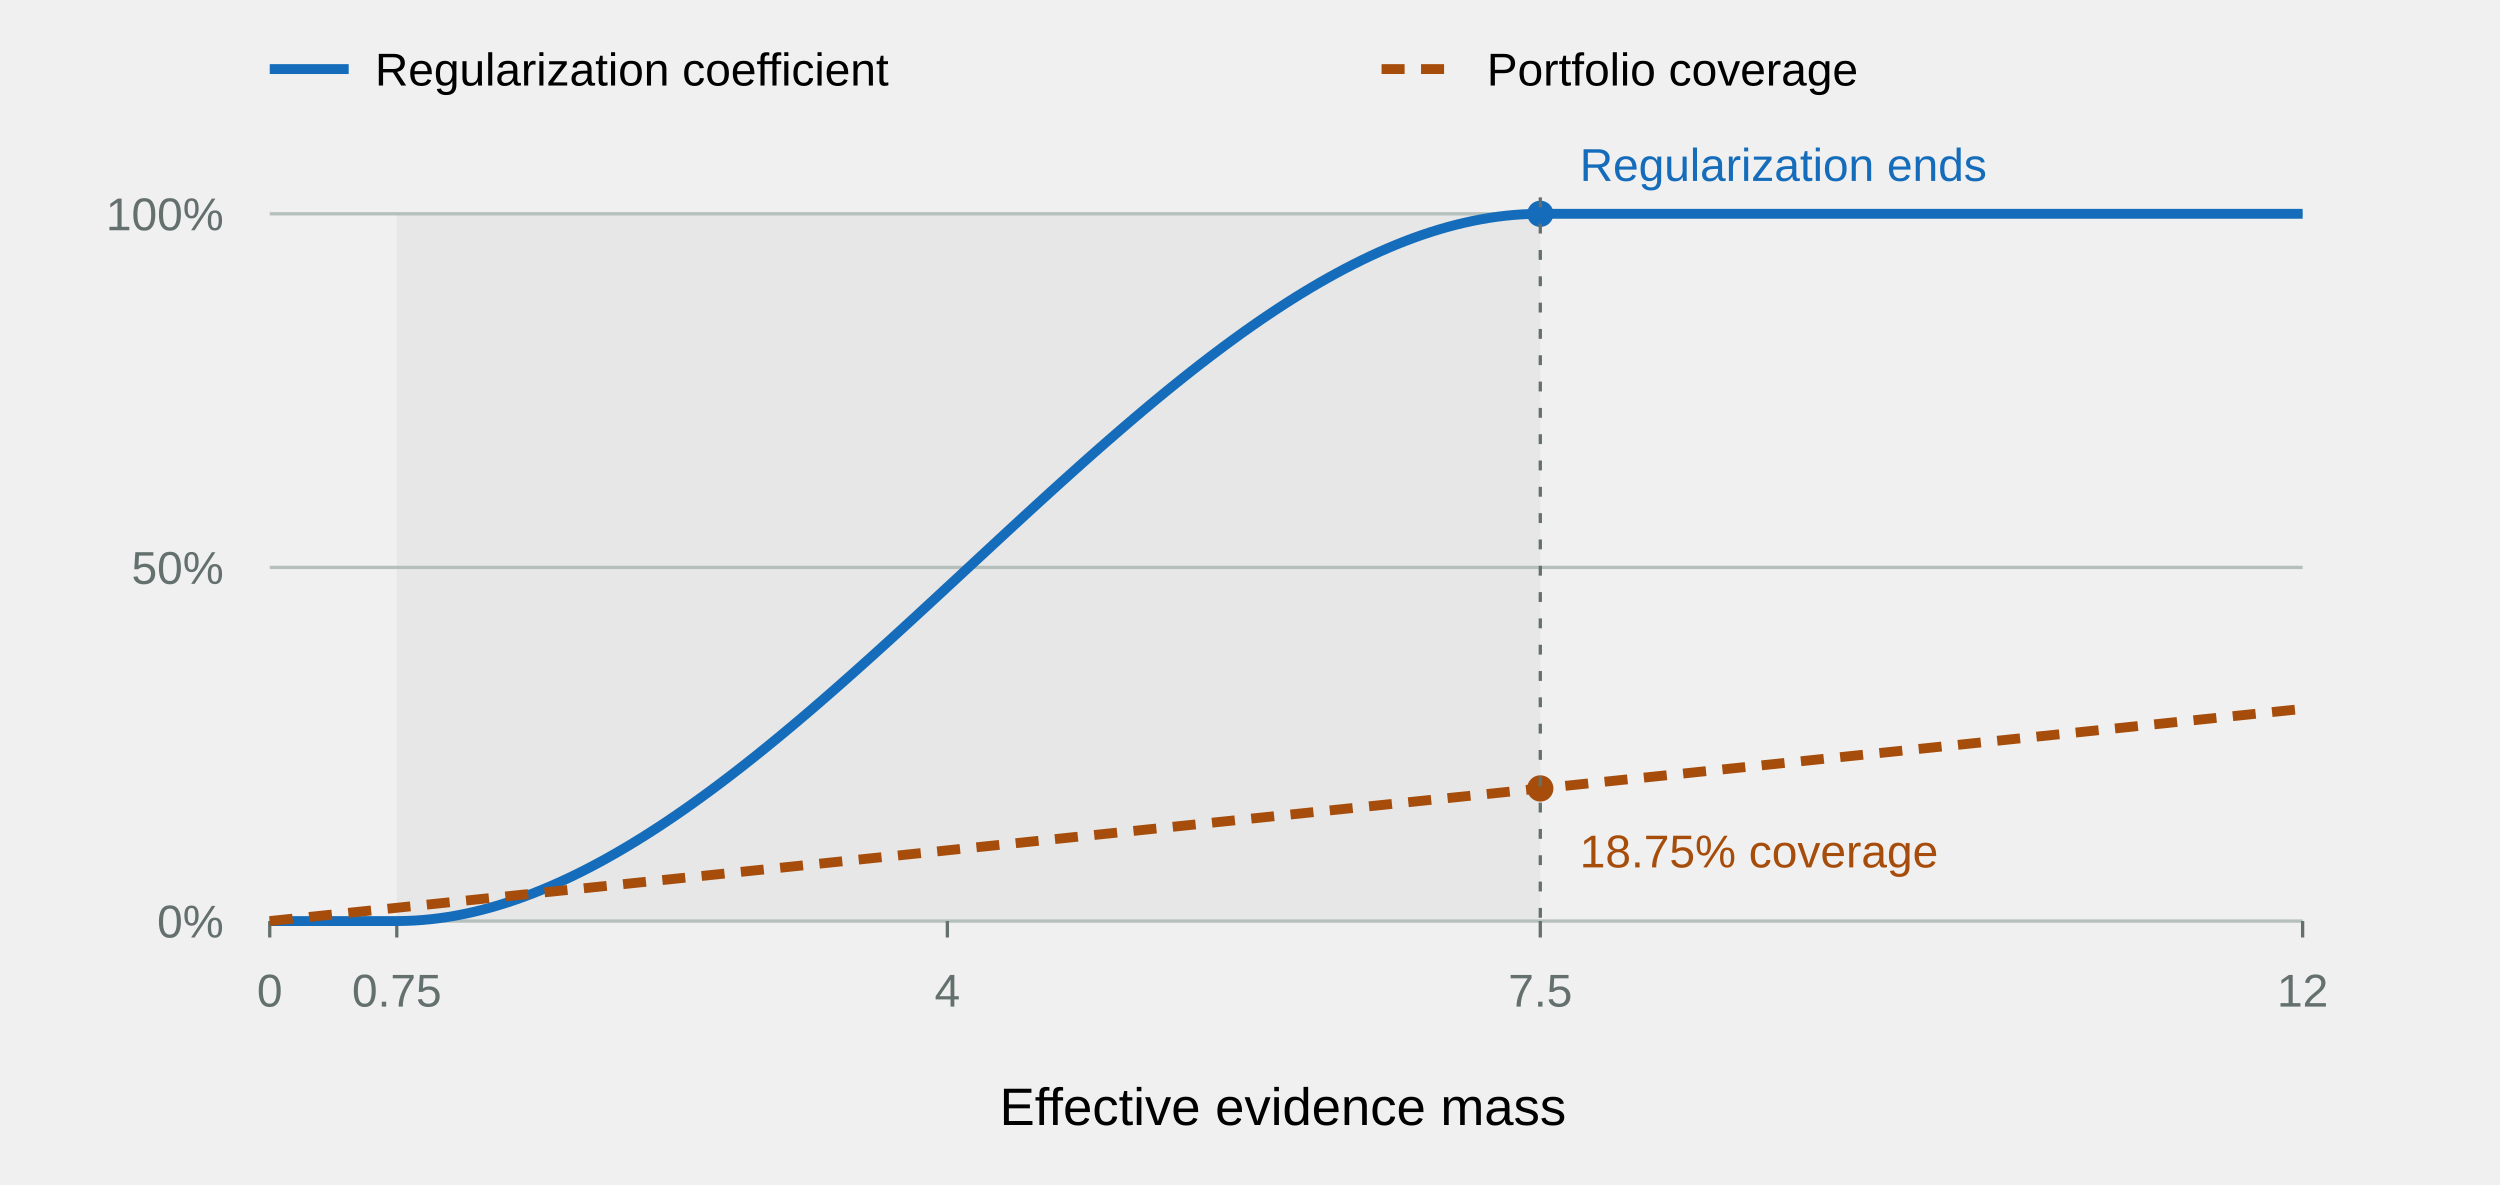
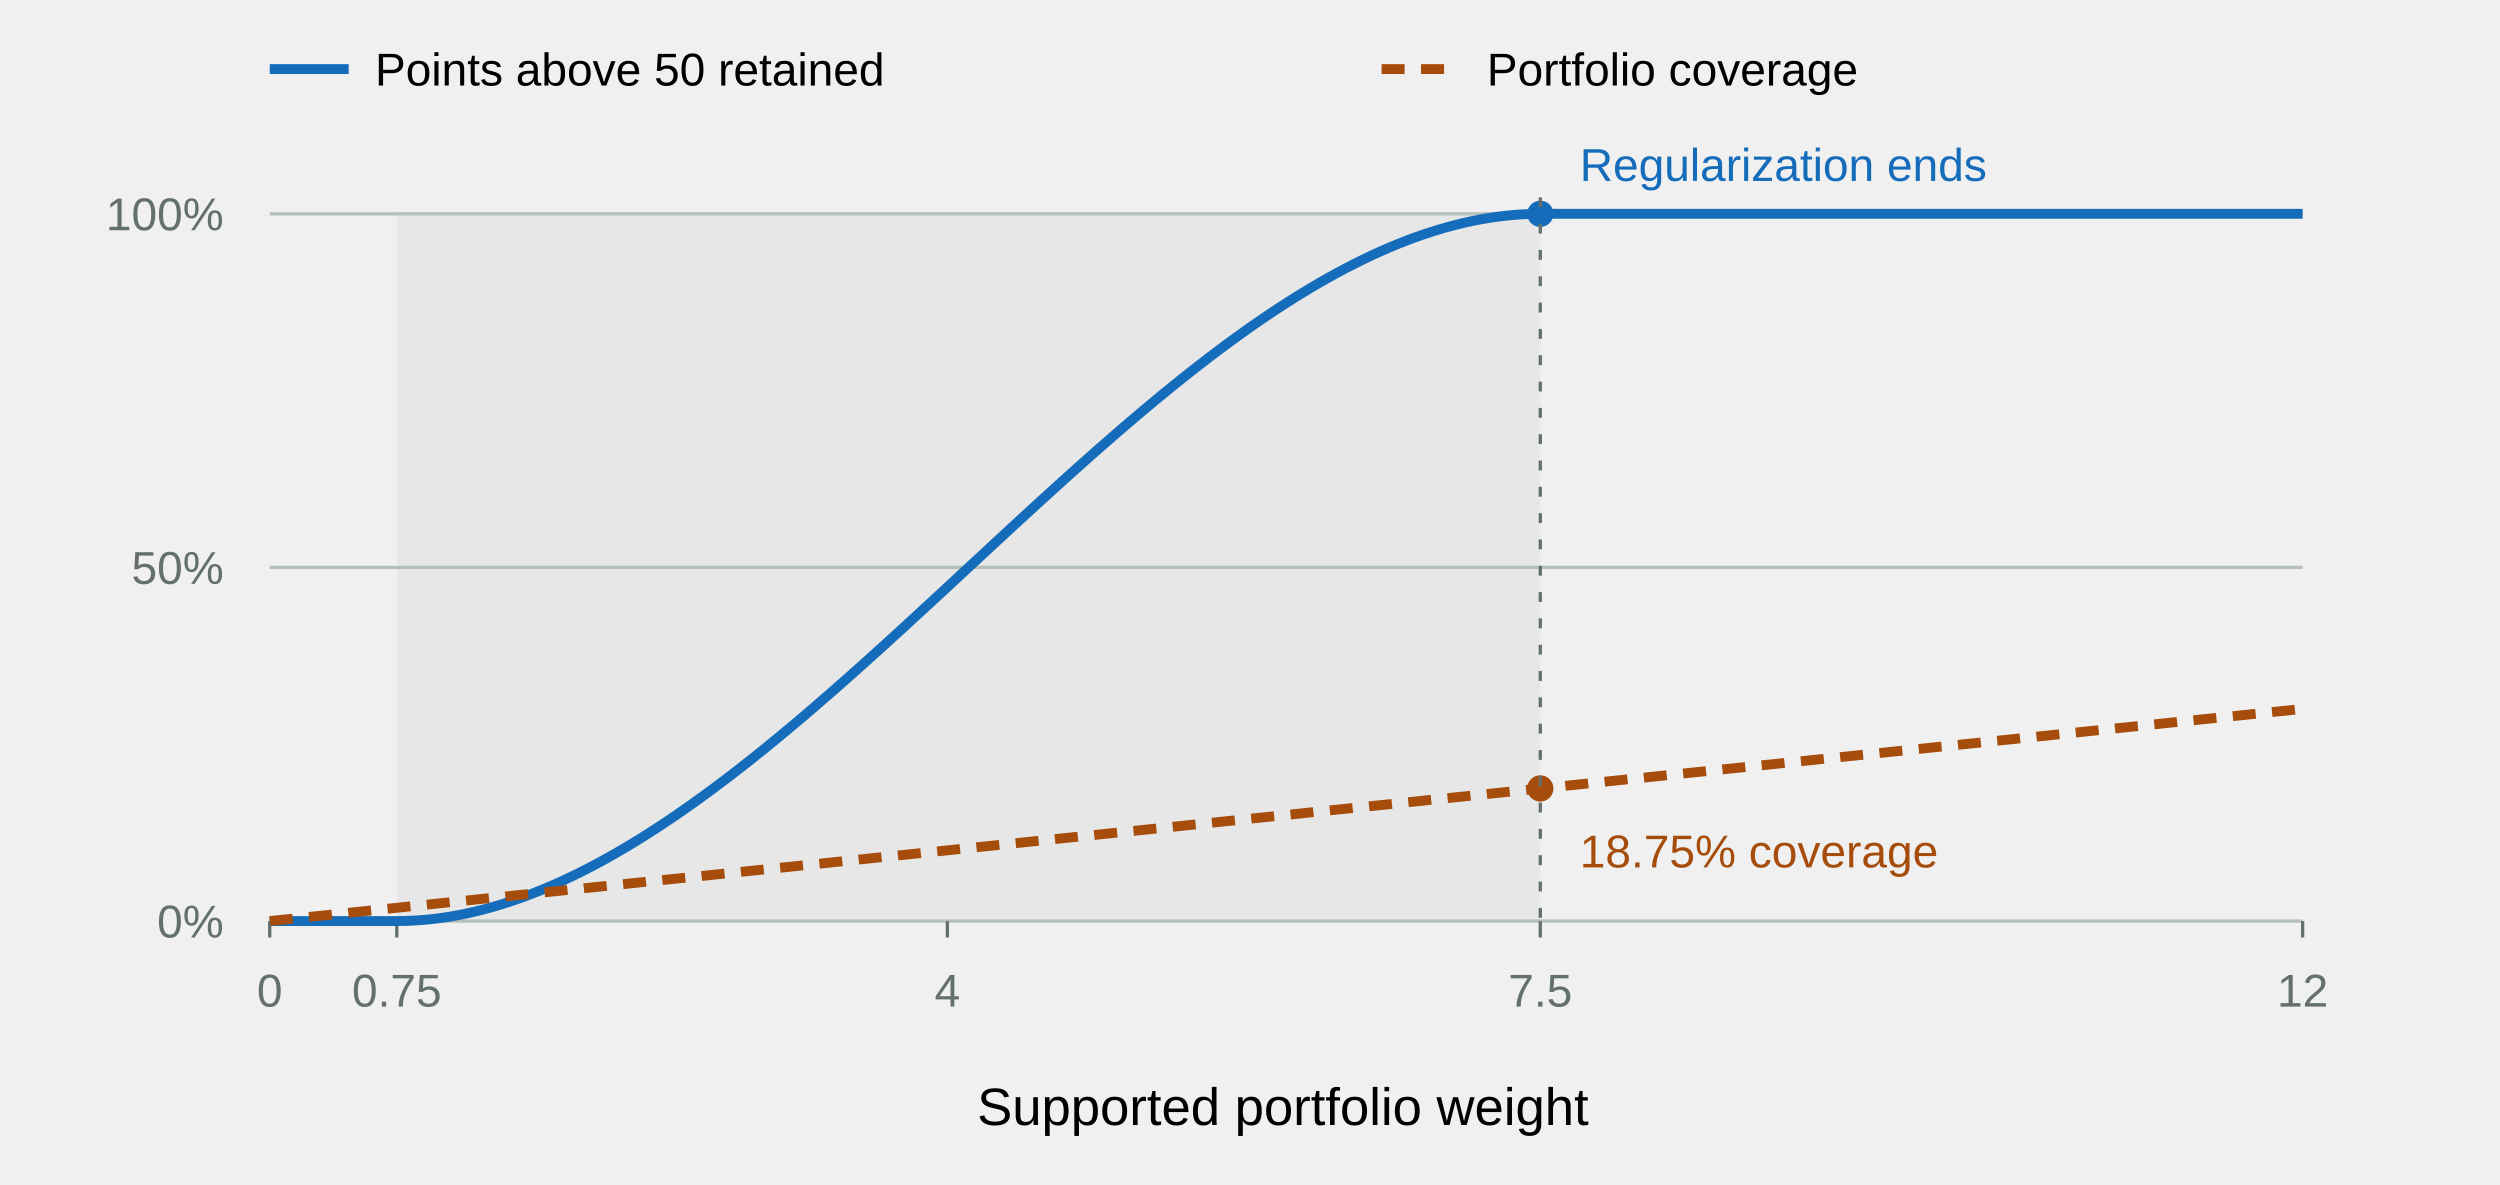
<svg xmlns="http://www.w3.org/2000/svg" viewBox="0 0 760 360" role="img" aria-labelledby="title desc">
  <style>
text { font-family:"Avenir Next","Segoe UI",Arial,sans-serif; }
@media (prefers-color-scheme:dark) {
text { fill:#ffffff; }
[fill="#63706e"] { fill:#a6b2ae; } [stroke="#63706e"] { stroke:#a6b2ae; }
[fill="#b5bfbc"] { fill:#3c4846; } [stroke="#b5bfbc"] { stroke:#3c4846; }
[fill="#146cba"] { fill:#85bfff; } [stroke="#146cba"] { stroke:#85bfff; }
[fill="#a64d0c"] { fill:#ffbc7d; } [stroke="#a64d0c"] { stroke:#ffbc7d; }
}
</style>
  <rect x="120.625" y="65" width="347.625" height="215" fill="#808080" fill-opacity="0.08" />
  <path d="M82 21 H106" fill="none" stroke="#146cba" stroke-width="3" />
-   <text x="114" y="26" fill="#000000" font-size="14" text-anchor="start">Regularization coefficient</text>
+   <text x="114" y="26" fill="#000000" font-size="14" text-anchor="start">Points above 50 retained</text>
  <path d="M420 21 H444" fill="none" stroke="#a64d0c" stroke-width="3" stroke-dasharray="7 5" />
  <text x="452" y="26" fill="#000000" font-size="14" text-anchor="start">Portfolio coverage</text>
  <path d="M82 280 H700" fill="none" stroke="#b5bfbc" stroke-width="1" />
  <text x="68" y="285" fill="#63706e" font-size="14" text-anchor="end">0%</text>
  <path d="M82 172.5 H700" fill="none" stroke="#b5bfbc" stroke-width="1" />
  <text x="68" y="177.5" fill="#63706e" font-size="14" text-anchor="end">50%</text>
  <path d="M82 65 H700" fill="none" stroke="#b5bfbc" stroke-width="1" />
  <text x="68" y="70" fill="#63706e" font-size="14" text-anchor="end">100%</text>
  <path d="M82.0 280 v5" fill="none" stroke="#63706e" stroke-width="1" />
  <text x="82.0" y="306" fill="#63706e" font-size="14" text-anchor="middle">0</text>
  <path d="M120.625 280 v5" fill="none" stroke="#63706e" stroke-width="1" />
  <text x="120.625" y="306" fill="#63706e" font-size="14" text-anchor="middle">0.75</text>
  <path d="M288.0 280 v5" fill="none" stroke="#63706e" stroke-width="1" />
  <text x="288.0" y="306" fill="#63706e" font-size="14" text-anchor="middle">4</text>
  <path d="M468.25 280 v5" fill="none" stroke="#63706e" stroke-width="1" />
  <text x="468.25" y="306" fill="#63706e" font-size="14" text-anchor="middle">7.5</text>
  <path d="M700.0 280 v5" fill="none" stroke="#63706e" stroke-width="1" />
  <text x="700.0" y="306" fill="#63706e" font-size="14" text-anchor="middle">12</text>
  <path d="M82.000 280.000 L84.575 280.000 L87.150 280.000 L89.725 280.000 L92.300 280.000 L94.875 280.000 L97.450 280.000 L100.025 280.000 L102.600 280.000 L105.175 280.000 L107.750 280.000 L110.325 280.000 L112.900 280.000 L115.475 280.000 L118.050 280.000 L120.625 280.000 L123.200 279.965 L125.775 279.860 L128.350 279.686 L130.925 279.445 L133.500 279.137 L136.075 278.764 L138.650 278.326 L141.225 277.824 L143.800 277.261 L146.375 276.636 L148.950 275.950 L151.525 275.206 L154.100 274.403 L156.675 273.543 L159.250 272.627 L161.825 271.656 L164.400 270.631 L166.975 269.553 L169.550 268.423 L172.125 267.242 L174.700 266.011 L177.275 264.732 L179.850 263.405 L182.425 262.031 L185.000 260.611 L187.575 259.147 L190.150 257.640 L192.725 256.090 L195.300 254.499 L197.875 252.867 L200.450 251.196 L203.025 249.487 L205.600 247.740 L208.175 245.957 L210.750 244.139 L213.325 242.287 L215.900 240.402 L218.475 238.485 L221.050 236.538 L223.625 234.560 L226.200 232.553 L228.775 230.519 L231.350 228.458 L233.925 226.371 L236.500 224.259 L239.075 222.124 L241.650 219.967 L244.225 217.787 L246.800 215.588 L249.375 213.369 L251.950 211.132 L254.525 208.877 L257.100 206.606 L259.675 204.320 L262.250 202.020 L264.825 199.706 L267.400 197.381 L269.975 195.045 L272.550 192.698 L275.125 190.343 L277.700 187.980 L280.275 185.610 L282.850 183.234 L285.425 180.854 L288.000 178.469 L290.575 176.083 L293.150 173.694 L295.725 171.306 L298.300 168.917 L300.875 166.531 L303.450 164.146 L306.025 161.766 L308.600 159.390 L311.175 157.020 L313.750 154.657 L316.325 152.302 L318.900 149.955 L321.475 147.619 L324.050 145.294 L326.625 142.980 L329.200 140.680 L331.775 138.394 L334.350 136.123 L336.925 133.868 L339.500 131.631 L342.075 129.412 L344.650 127.213 L347.225 125.033 L349.800 122.876 L352.375 120.741 L354.950 118.629 L357.525 116.542 L360.100 114.481 L362.675 112.447 L365.250 110.440 L367.825 108.462 L370.400 106.515 L372.975 104.598 L375.550 102.713 L378.125 100.861 L380.700 99.043 L383.275 97.260 L385.850 95.513 L388.425 93.804 L391.000 92.133 L393.575 90.501 L396.150 88.910 L398.725 87.360 L401.300 85.853 L403.875 84.389 L406.450 82.969 L409.025 81.595 L411.600 80.268 L414.175 78.989 L416.750 77.758 L419.325 76.577 L421.900 75.447 L424.475 74.369 L427.050 73.344 L429.625 72.373 L432.200 71.457 L434.775 70.597 L437.350 69.794 L439.925 69.050 L442.500 68.364 L445.075 67.739 L447.650 67.176 L450.225 66.674 L452.800 66.236 L455.375 65.863 L457.950 65.555 L460.525 65.314 L463.100 65.140 L465.675 65.035 L468.250 65.000 L470.825 65.000 L473.400 65.000 L475.975 65.000 L478.550 65.000 L481.125 65.000 L483.700 65.000 L486.275 65.000 L488.850 65.000 L491.425 65.000 L494.000 65.000 L496.575 65.000 L499.150 65.000 L501.725 65.000 L504.300 65.000 L506.875 65.000 L509.450 65.000 L512.025 65.000 L514.600 65.000 L517.175 65.000 L519.750 65.000 L522.325 65.000 L524.900 65.000 L527.475 65.000 L530.050 65.000 L532.625 65.000 L535.200 65.000 L537.775 65.000 L540.350 65.000 L542.925 65.000 L545.500 65.000 L548.075 65.000 L550.650 65.000 L553.225 65.000 L555.800 65.000 L558.375 65.000 L560.950 65.000 L563.525 65.000 L566.100 65.000 L568.675 65.000 L571.250 65.000 L573.825 65.000 L576.400 65.000 L578.975 65.000 L581.550 65.000 L584.125 65.000 L586.700 65.000 L589.275 65.000 L591.850 65.000 L594.425 65.000 L597.000 65.000 L599.575 65.000 L602.150 65.000 L604.725 65.000 L607.300 65.000 L609.875 65.000 L612.450 65.000 L615.025 65.000 L617.600 65.000 L620.175 65.000 L622.750 65.000 L625.325 65.000 L627.900 65.000 L630.475 65.000 L633.050 65.000 L635.625 65.000 L638.200 65.000 L640.775 65.000 L643.350 65.000 L645.925 65.000 L648.500 65.000 L651.075 65.000 L653.650 65.000 L656.225 65.000 L658.800 65.000 L661.375 65.000 L663.950 65.000 L666.525 65.000 L669.100 65.000 L671.675 65.000 L674.250 65.000 L676.825 65.000 L679.400 65.000 L681.975 65.000 L684.550 65.000 L687.125 65.000 L689.700 65.000 L692.275 65.000 L694.850 65.000 L697.425 65.000 L700.000 65.000" fill="none" stroke="#146cba" stroke-width="3" />
  <circle cx="468.25" cy="65" r="4" fill="#146cba" />
  <path d="M82.000 280.000 L84.575 279.731 L87.150 279.462 L89.725 279.194 L92.300 278.925 L94.875 278.656 L97.450 278.387 L100.025 278.119 L102.600 277.850 L105.175 277.581 L107.750 277.312 L110.325 277.044 L112.900 276.775 L115.475 276.506 L118.050 276.238 L120.625 275.969 L123.200 275.700 L125.775 275.431 L128.350 275.163 L130.925 274.894 L133.500 274.625 L136.075 274.356 L138.650 274.087 L141.225 273.819 L143.800 273.550 L146.375 273.281 L148.950 273.012 L151.525 272.744 L154.100 272.475 L156.675 272.206 L159.250 271.938 L161.825 271.669 L164.400 271.400 L166.975 271.131 L169.550 270.863 L172.125 270.594 L174.700 270.325 L177.275 270.056 L179.850 269.788 L182.425 269.519 L185.000 269.250 L187.575 268.981 L190.150 268.712 L192.725 268.444 L195.300 268.175 L197.875 267.906 L200.450 267.637 L203.025 267.369 L205.600 267.100 L208.175 266.831 L210.750 266.562 L213.325 266.294 L215.900 266.025 L218.475 265.756 L221.050 265.488 L223.625 265.219 L226.200 264.950 L228.775 264.681 L231.350 264.413 L233.925 264.144 L236.500 263.875 L239.075 263.606 L241.650 263.337 L244.225 263.069 L246.800 262.800 L249.375 262.531 L251.950 262.262 L254.525 261.994 L257.100 261.725 L259.675 261.456 L262.250 261.188 L264.825 260.919 L267.400 260.650 L269.975 260.381 L272.550 260.113 L275.125 259.844 L277.700 259.575 L280.275 259.306 L282.850 259.038 L285.425 258.769 L288.000 258.500 L290.575 258.231 L293.150 257.962 L295.725 257.694 L298.300 257.425 L300.875 257.156 L303.450 256.887 L306.025 256.619 L308.600 256.350 L311.175 256.081 L313.750 255.812 L316.325 255.544 L318.900 255.275 L321.475 255.006 L324.050 254.738 L326.625 254.469 L329.200 254.200 L331.775 253.931 L334.350 253.662 L336.925 253.394 L339.500 253.125 L342.075 252.856 L344.650 252.588 L347.225 252.319 L349.800 252.050 L352.375 251.781 L354.950 251.512 L357.525 251.244 L360.100 250.975 L362.675 250.706 L365.250 250.438 L367.825 250.169 L370.400 249.900 L372.975 249.631 L375.550 249.363 L378.125 249.094 L380.700 248.825 L383.275 248.556 L385.850 248.287 L388.425 248.019 L391.000 247.750 L393.575 247.481 L396.150 247.213 L398.725 246.944 L401.300 246.675 L403.875 246.406 L406.450 246.137 L409.025 245.869 L411.600 245.600 L414.175 245.331 L416.750 245.062 L419.325 244.794 L421.900 244.525 L424.475 244.256 L427.050 243.988 L429.625 243.719 L432.200 243.450 L434.775 243.181 L437.350 242.912 L439.925 242.644 L442.500 242.375 L445.075 242.106 L447.650 241.838 L450.225 241.569 L452.800 241.300 L455.375 241.031 L457.950 240.762 L460.525 240.494 L463.100 240.225 L465.675 239.956 L468.250 239.688 L470.825 239.419 L473.400 239.150 L475.975 238.881 L478.550 238.613 L481.125 238.344 L483.700 238.075 L486.275 237.806 L488.850 237.537 L491.425 237.269 L494.000 237.000 L496.575 236.731 L499.150 236.463 L501.725 236.194 L504.300 235.925 L506.875 235.656 L509.450 235.387 L512.025 235.119 L514.600 234.850 L517.175 234.581 L519.750 234.312 L522.325 234.044 L524.900 233.775 L527.475 233.506 L530.050 233.238 L532.625 232.969 L535.200 232.700 L537.775 232.431 L540.350 232.162 L542.925 231.894 L545.500 231.625 L548.075 231.356 L550.650 231.088 L553.225 230.819 L555.800 230.550 L558.375 230.281 L560.950 230.012 L563.525 229.744 L566.100 229.475 L568.675 229.206 L571.250 228.938 L573.825 228.669 L576.400 228.400 L578.975 228.131 L581.550 227.863 L584.125 227.594 L586.700 227.325 L589.275 227.056 L591.850 226.787 L594.425 226.519 L597.000 226.250 L599.575 225.981 L602.150 225.713 L604.725 225.444 L607.300 225.175 L609.875 224.906 L612.450 224.637 L615.025 224.369 L617.600 224.100 L620.175 223.831 L622.750 223.562 L625.325 223.294 L627.900 223.025 L630.475 222.756 L633.050 222.488 L635.625 222.219 L638.200 221.950 L640.775 221.681 L643.350 221.412 L645.925 221.144 L648.500 220.875 L651.075 220.606 L653.650 220.338 L656.225 220.069 L658.800 219.800 L661.375 219.531 L663.950 219.262 L666.525 218.994 L669.100 218.725 L671.675 218.456 L674.250 218.188 L676.825 217.919 L679.400 217.650 L681.975 217.381 L684.550 217.113 L687.125 216.844 L689.700 216.575 L692.275 216.306 L694.850 216.037 L697.425 215.769 L700.000 215.500" fill="none" stroke="#a64d0c" stroke-width="3" stroke-dasharray="7 5" />
  <circle cx="468.25" cy="239.688" r="4" fill="#a64d0c" />
  <path d="M468.25 60 V280" fill="none" stroke="#63706e" stroke-width="1" stroke-dasharray="3 5" />
  <text x="480.25" y="55" fill="#146cba" font-size="14" text-anchor="start">Regularization ends</text>
  <text x="480.25" y="263.688" fill="#a64d0c" font-size="14" text-anchor="start">18.75% coverage</text>
-   <text x="390" y="342" fill="#000000" font-size="16" text-anchor="middle">Effective evidence mass</text>
+   <text x="390" y="342" fill="#000000" font-size="16" text-anchor="middle">Supported portfolio weight</text>
</svg>
